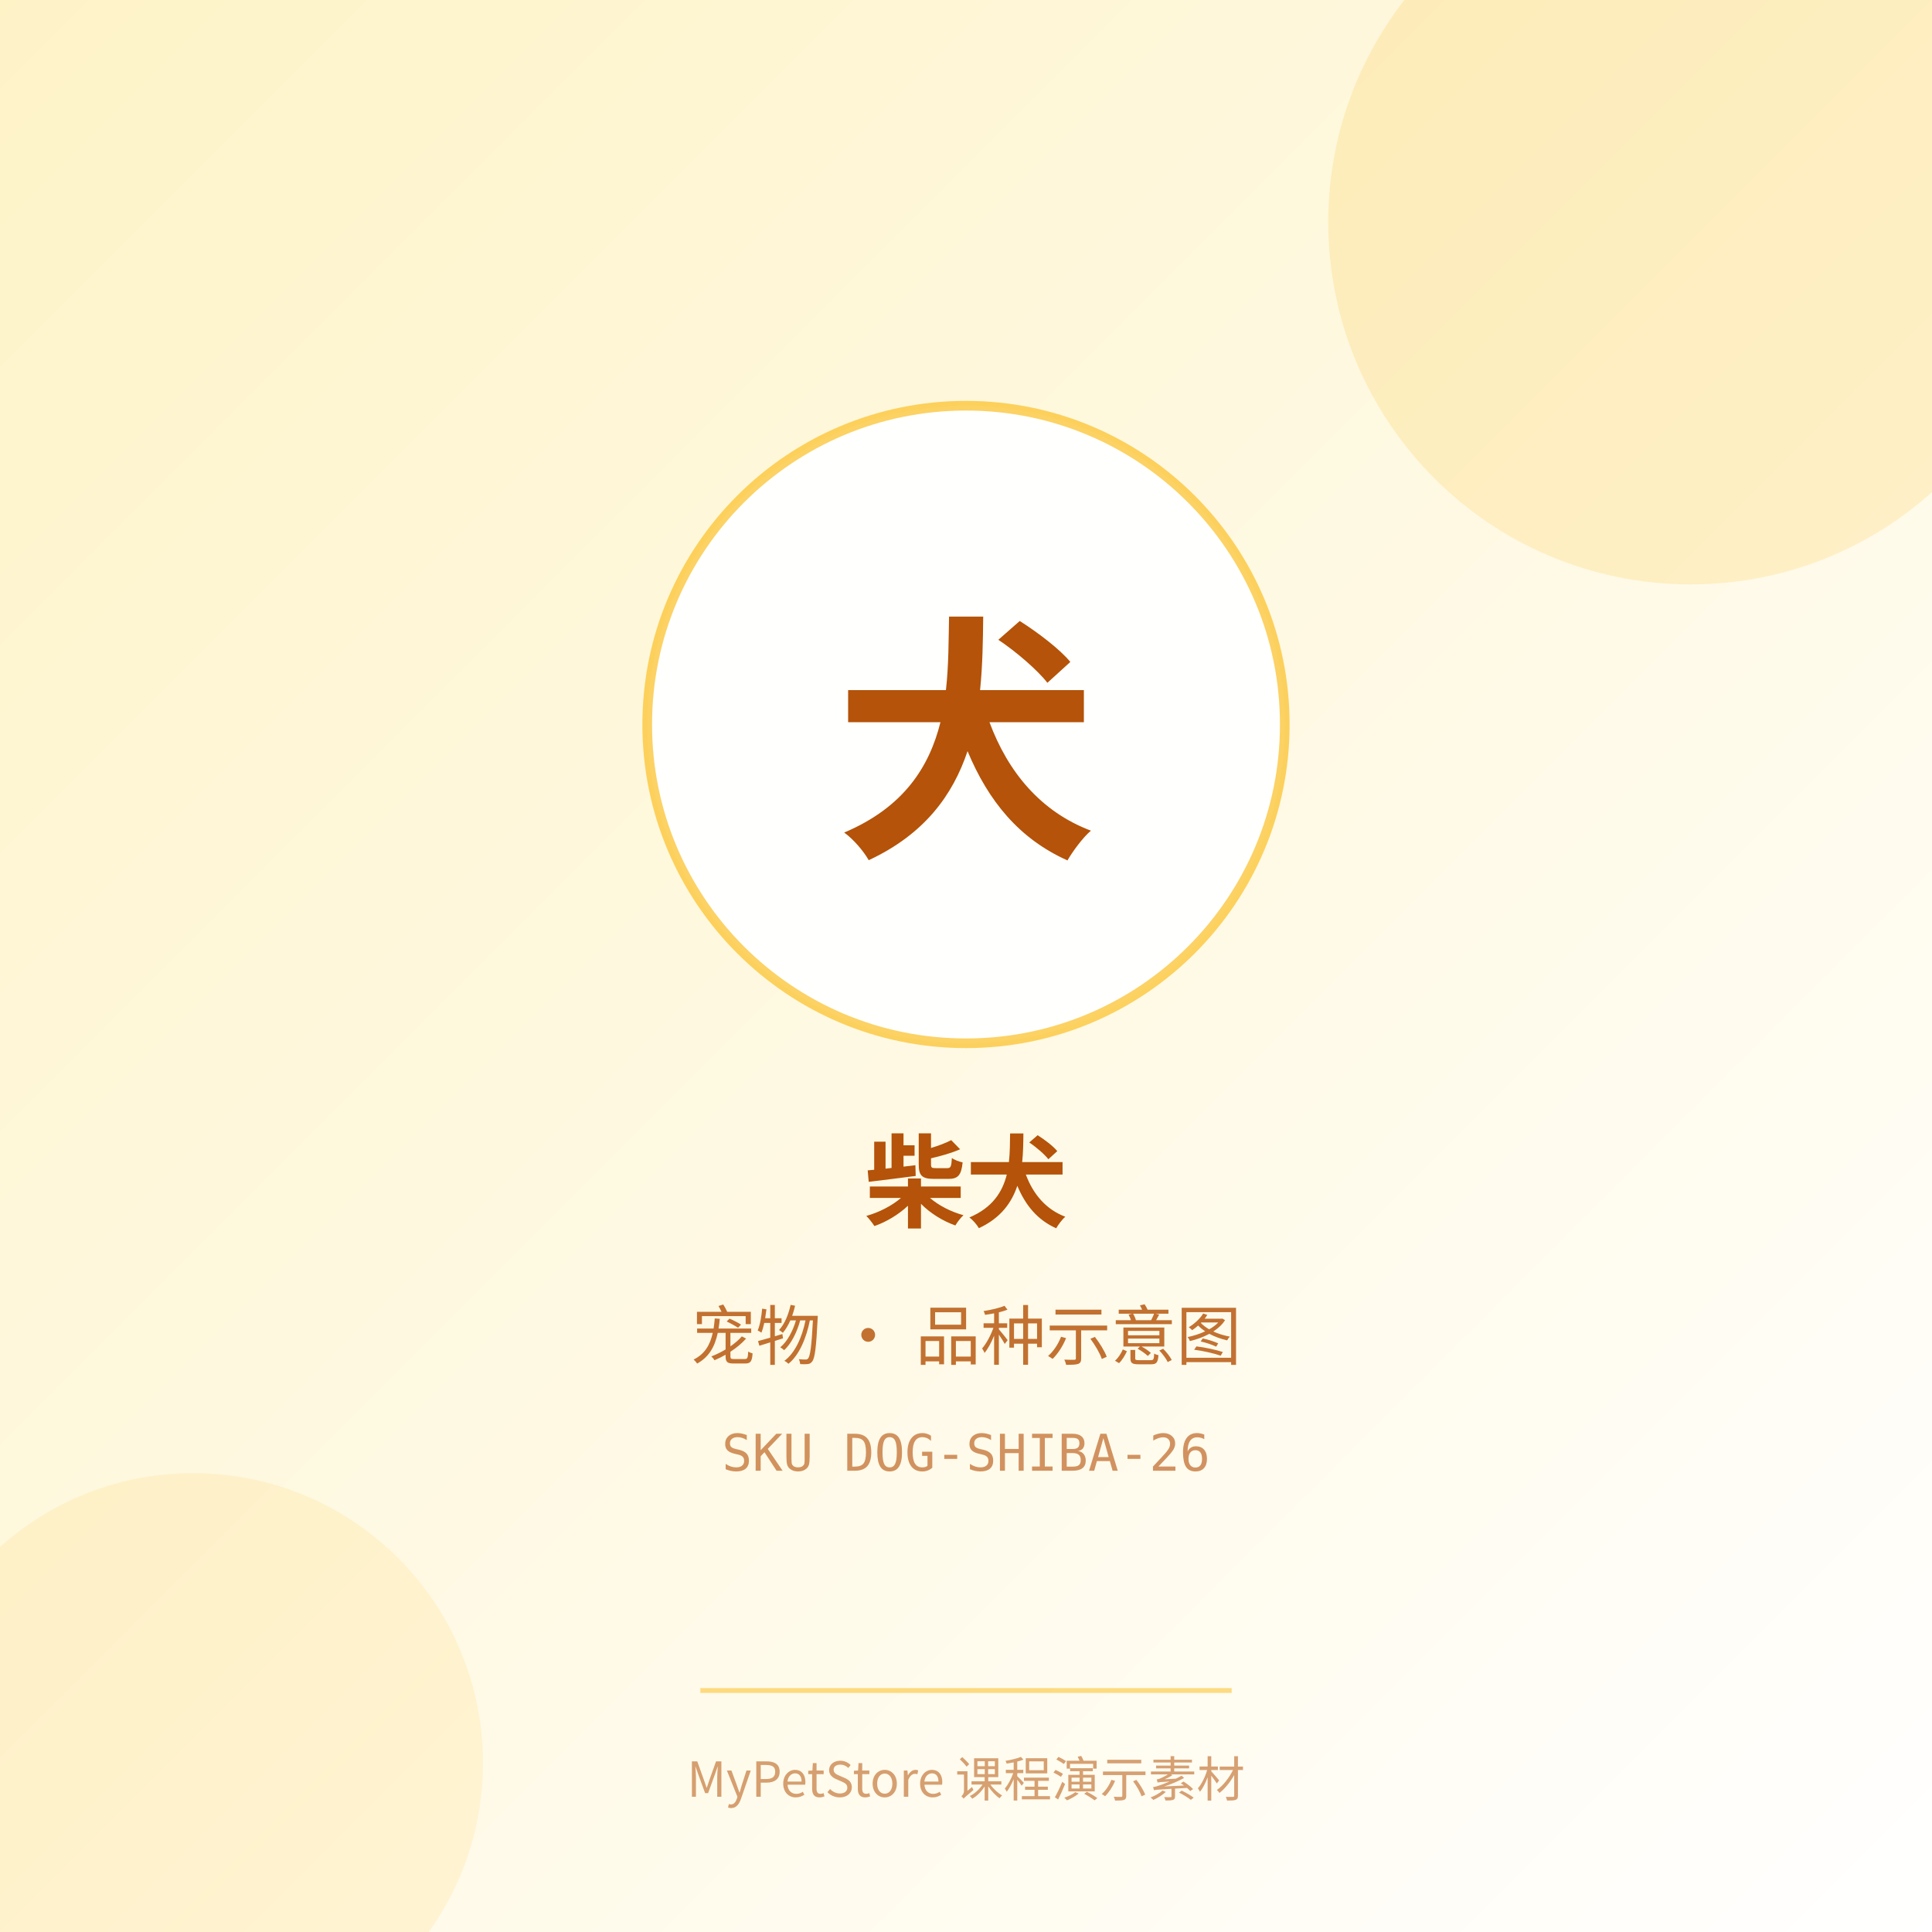
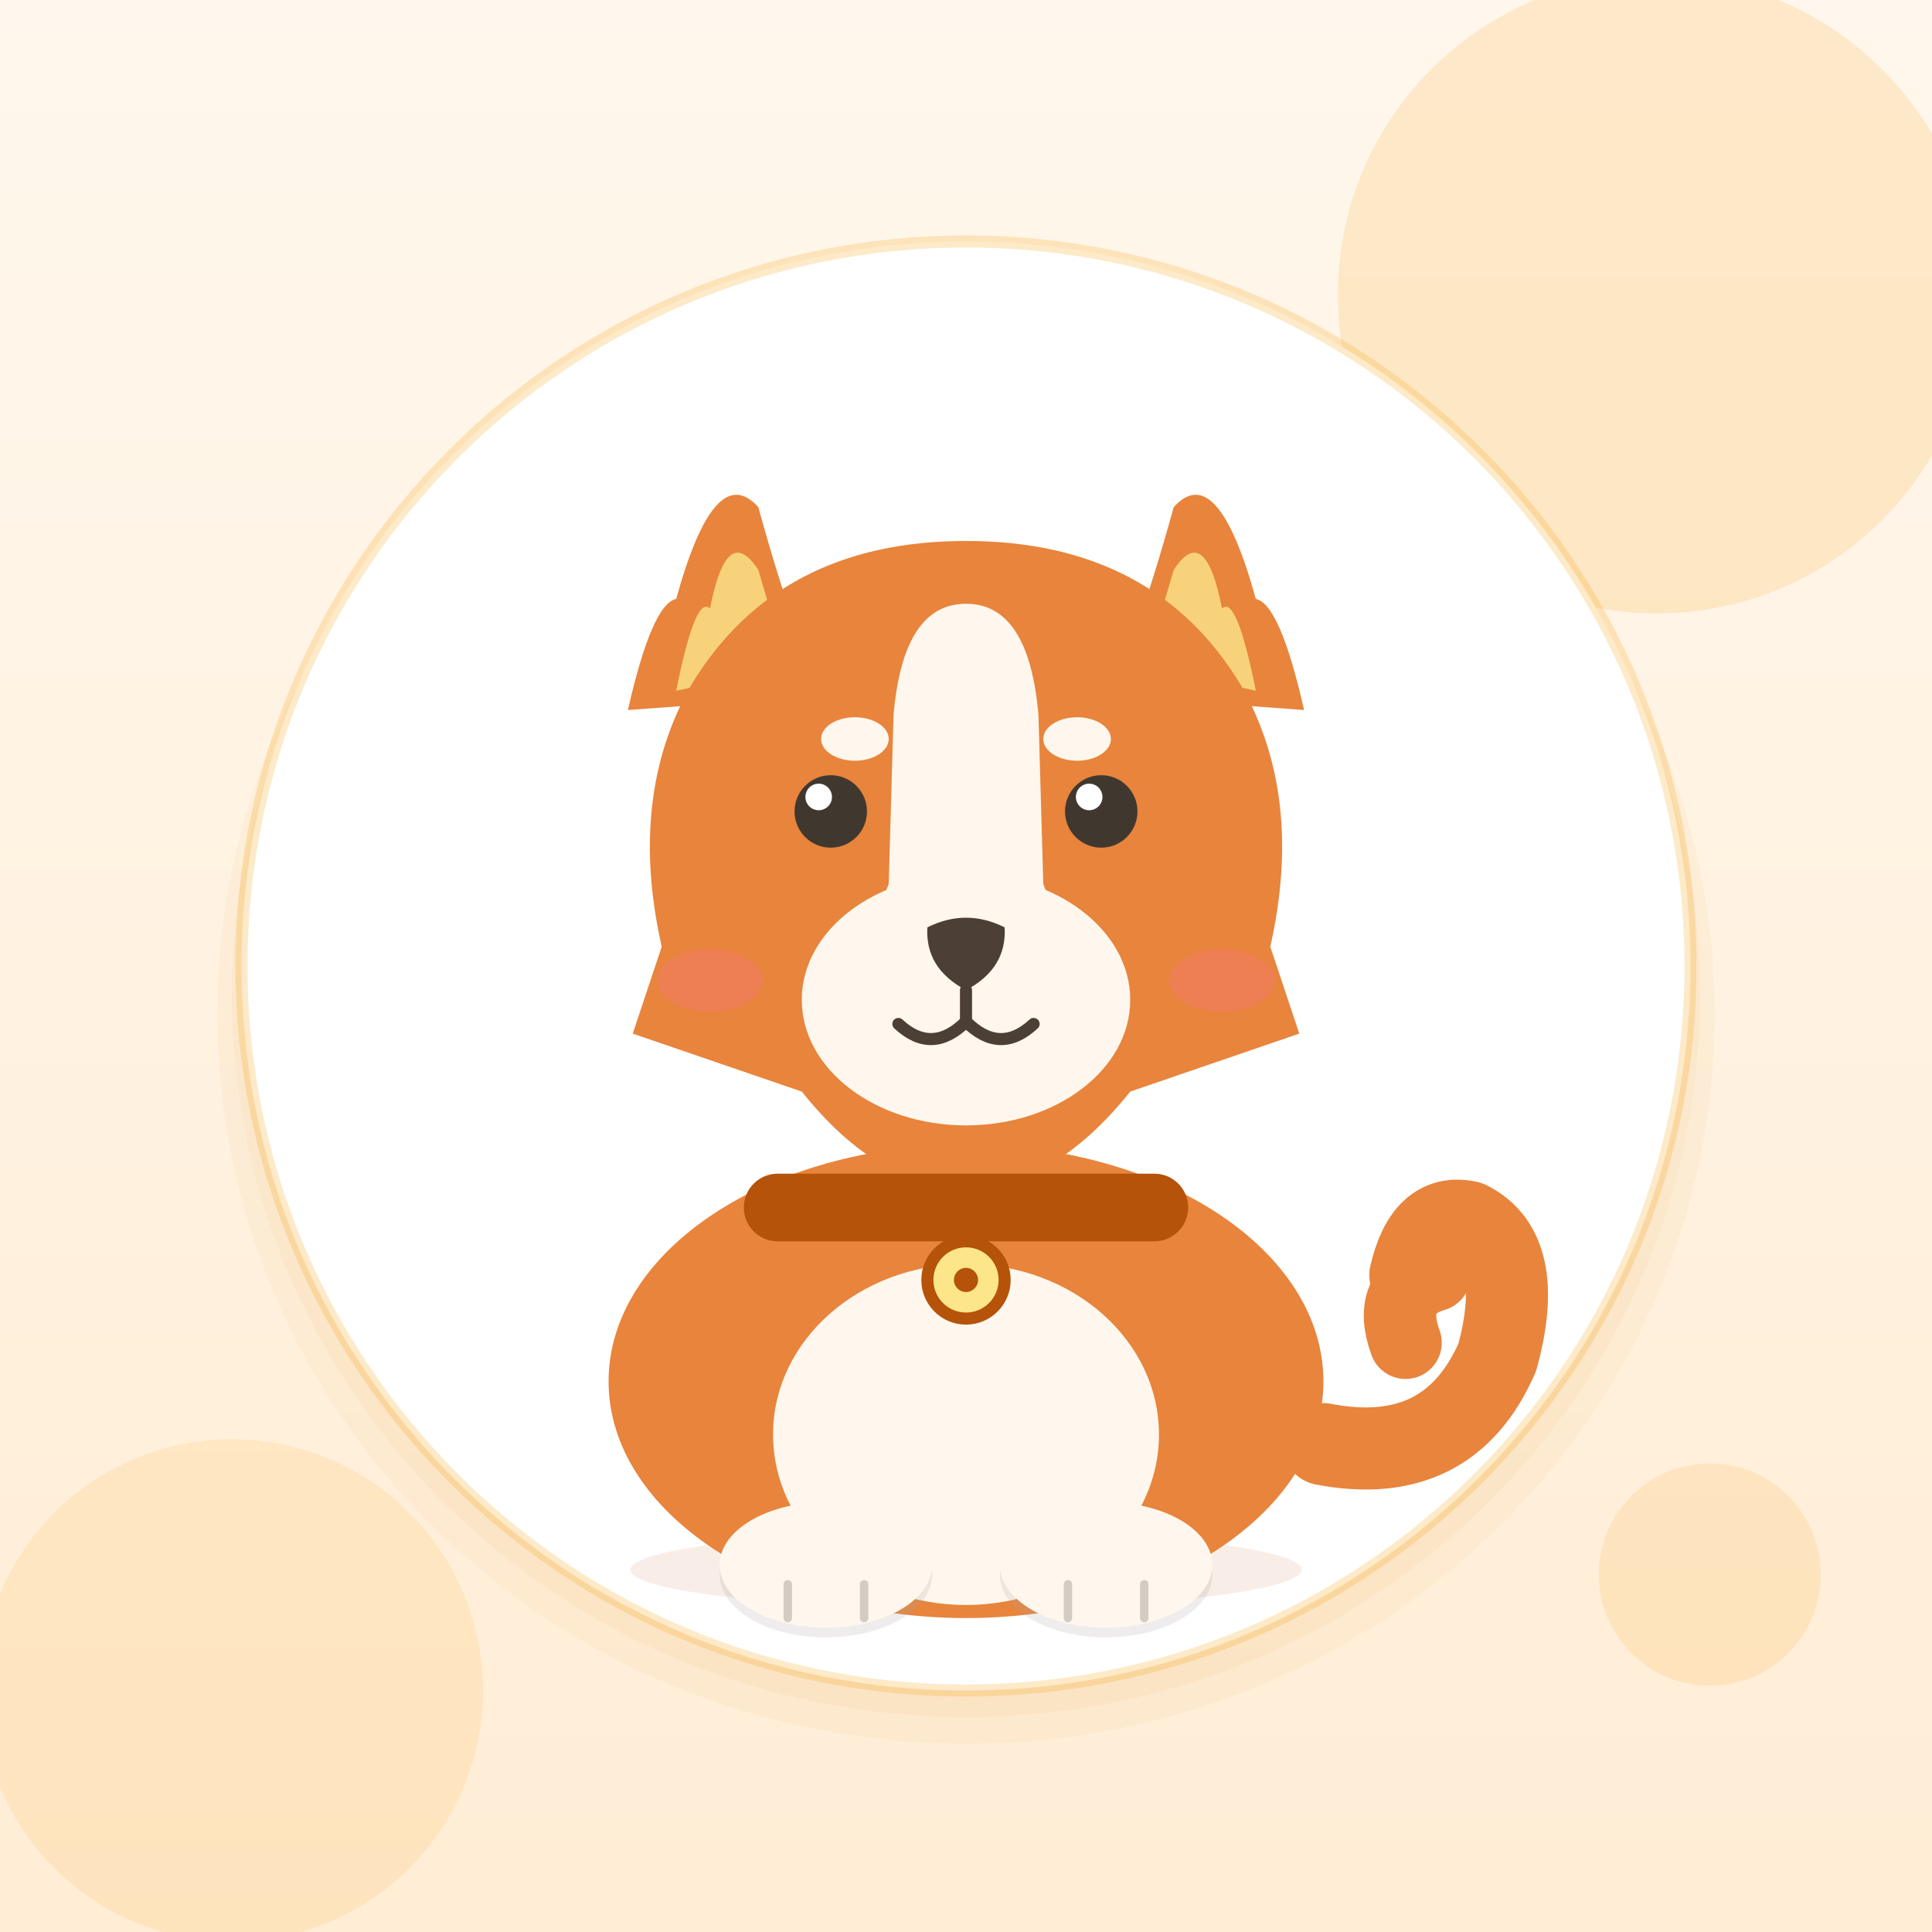
- <svg xmlns="http://www.w3.org/2000/svg" width="800" height="800" viewBox="0 0 800 800" role="img" aria-label="柴犬 教学示意图">
+ <svg xmlns="http://www.w3.org/2000/svg" viewBox="0 0 800 800">
  <defs>
-     <linearGradient id="bg" x1="0" y1="0" x2="1" y2="1">
-       <stop offset="0%" stop-color="#fef3c7" />
-       <stop offset="100%" stop-color="#ffffff" />
+     <linearGradient id="bg" x1="0" y1="0" x2="0" y2="1">
+       <stop offset="0" stop-color="#fff7ed" />
+       <stop offset="1" stop-color="#ffedd5" />
    </linearGradient>
  </defs>
  <rect width="800" height="800" fill="url(#bg)" />
-   <circle cx="700" cy="92" r="150" fill="#fbbf24" opacity="0.18" />
-   <circle cx="80" cy="730" r="120" fill="#fbbf24" opacity="0.12" />
-   <circle cx="400" cy="300" r="132" fill="#ffffff" opacity="0.94" />
-   <circle cx="400" cy="300" r="132" fill="none" stroke="#fbbf24" stroke-width="4" opacity="0.7" />
-   <text x="400" y="347" text-anchor="middle" font-family="Microsoft YaHei, PingFang SC, Noto Sans CJK SC, sans-serif" font-size="108" font-weight="700" fill="#b45309">犬</text>
-   <text x="400" y="505" text-anchor="middle" font-family="Microsoft YaHei, PingFang SC, Noto Sans CJK SC, sans-serif" font-size="42" font-weight="700" fill="#b45309">柴犬</text>
-   <text x="400" y="563" text-anchor="middle" font-family="Microsoft YaHei, PingFang SC, Noto Sans CJK SC, sans-serif" font-size="27" fill="#b45309" opacity="0.82">宠物 · 品种示意图</text>
-   <text x="400" y="609" text-anchor="middle" font-family="Consolas, monospace" font-size="21" fill="#b45309" opacity="0.62">SKU DOG-SHIBA-26</text>
-   <line x1="290" y1="700" x2="510" y2="700" stroke="#fbbf24" stroke-width="2" opacity="0.55" />
-   <text x="400" y="744" text-anchor="middle" font-family="Microsoft YaHei, PingFang SC, Noto Sans CJK SC, sans-serif" font-size="20" fill="#b45309" opacity="0.55">MyPetStore 课程演示素材</text>
+   <g id="deco" fill="#f59e0b">
+     <circle cx="686" cy="122" r="132" opacity="0.16" />
+     <circle cx="96" cy="700" r="104" opacity="0.12" />
+     <circle cx="708" cy="652" r="46" opacity="0.14" />
+   </g>
+   <g id="plate">
+     <ellipse cx="400" cy="420" rx="310" ry="302" fill="#d97706" opacity="0.05" />
+     <ellipse cx="400" cy="412" rx="304" ry="299" fill="#d97706" opacity="0.05" />
+     <circle cx="400" cy="400" r="300" fill="#ffffff" />
+     <circle cx="400" cy="400" r="300" fill="none" stroke="#f59e0b" stroke-width="5" opacity="0.22" />
+   </g>
+   <g id="art">
+     <ellipse cx="400" cy="650" rx="139" ry="16" fill="#b45309" opacity="0.1" />
+     <path d="M 548 598 Q 600 608 620 562 Q 632 518 608 506 Q 590 502 584 528" fill="none" stroke="#e8843c" stroke-width="34" stroke-linecap="round" stroke-linejoin="round" />
+     <path d="M 594 528 Q 574 534 582 556" fill="none" stroke="#e8843c" stroke-width="30" stroke-linecap="round" stroke-linejoin="round" />
+     <ellipse cx="400" cy="572" rx="148" ry="98" fill="#e8843c" />
+     <ellipse cx="400" cy="594" rx="79.9" ry="70.6" fill="#fff7ed" />
+     <ellipse cx="342" cy="652" rx="44" ry="26" fill="#a8a29e" opacity="0.2" />
+     <ellipse cx="342" cy="648" rx="44" ry="26" fill="#fff7ed" />
+     <path d="M 326.2 656 L 326.2 670" fill="none" opacity="0.5" stroke="#a8a29e" stroke-width="3.5" stroke-linecap="round" stroke-linejoin="round" />
+     <path d="M 357.8 656 L 357.8 670" fill="none" opacity="0.5" stroke="#a8a29e" stroke-width="3.5" stroke-linecap="round" stroke-linejoin="round" />
+     <ellipse cx="458" cy="652" rx="44" ry="26" fill="#a8a29e" opacity="0.2" />
+     <ellipse cx="458" cy="648" rx="44" ry="26" fill="#fff7ed" />
+     <path d="M 442.2 656 L 442.2 670" fill="none" opacity="0.5" stroke="#a8a29e" stroke-width="3.5" stroke-linecap="round" stroke-linejoin="round" />
+     <path d="M 473.8 656 L 473.8 670" fill="none" opacity="0.5" stroke="#a8a29e" stroke-width="3.5" stroke-linecap="round" stroke-linejoin="round" />
+     <path d="M 260 294 Q 270 250 280 248 Q 296 190 314 210 Q 330 268 342 288 Z" fill="#e8843c" />
+     <path d="M 280 286 Q 288 246 294 252 Q 301 216 314 236 Q 328 284 328 276 Z" fill="#fde68a" opacity="0.8" />
+     <path d="M 540 294 Q 530 250 520 248 Q 504 190 486 210 Q 470 268 458 288 Z" fill="#e8843c" />
+     <path d="M 520 286 Q 512 246 506 252 Q 499 216 486 236 Q 472 284 472 276 Z" fill="#fde68a" opacity="0.8" />
+     <path d="M 400 224 Q 478 224 514 284 Q 540 330 526 392 L 538 428 L 468 452 Q 436 492 400 492 Q 364 492 332 452 L 262 428 L 274 392 Q 260 330 286 284 Q 322 224 400 224 Z" fill="#e8843c" />
+     <path d="M 400 250 Q 426 250 430 296 L 432 366 Q 444 396 438 418 Q 430 462 400 466 Q 370 462 362 418 Q 356 396 368 366 L 370 296 Q 374 250 400 250 Z" fill="#fff7ed" />
+     <ellipse cx="354" cy="306" rx="14" ry="9" fill="#fff7ed" />
+     <ellipse cx="446" cy="306" rx="14" ry="9" fill="#fff7ed" />
+     <ellipse cx="400" cy="414" rx="68" ry="52" fill="#fff7ed" />
+     <path d="M 384 384 Q 400 376 416 384 Q 417 401 400 410 Q 383 401 384 384 Z" fill="#4b3f36" />
+     <path d="M 400 410 L 400 423" fill="none" stroke="#4b3f36" stroke-width="5" stroke-linecap="round" stroke-linejoin="round" />
+     <path d="M 400 423 Q 386 437 372 424" fill="none" stroke="#4b3f36" stroke-width="5" stroke-linecap="round" stroke-linejoin="round" />
+     <path d="M 400 423 Q 414 437 428 424" fill="none" stroke="#4b3f36" stroke-width="5" stroke-linecap="round" stroke-linejoin="round" />
+     <circle cx="344" cy="336" r="15" fill="#40382f" />
+     <circle cx="339" cy="330" r="5.5" fill="#ffffff" />
+     <circle cx="456" cy="336" r="15" fill="#40382f" />
+     <circle cx="451" cy="330" r="5.5" fill="#ffffff" />
+     <ellipse cx="294" cy="406" rx="22" ry="13" fill="#fb7185" opacity="0.3" />
+     <ellipse cx="506" cy="406" rx="22" ry="13" fill="#fb7185" opacity="0.3" />
+     <rect x="308" y="486" width="184" height="28" rx="14" fill="#b45309" />
+     <circle cx="400" cy="530" r="16" fill="#fde68a" stroke="#b45309" stroke-width="5" />
+     <circle cx="400" cy="530" r="5" fill="#b45309" />
+   </g>
</svg>
